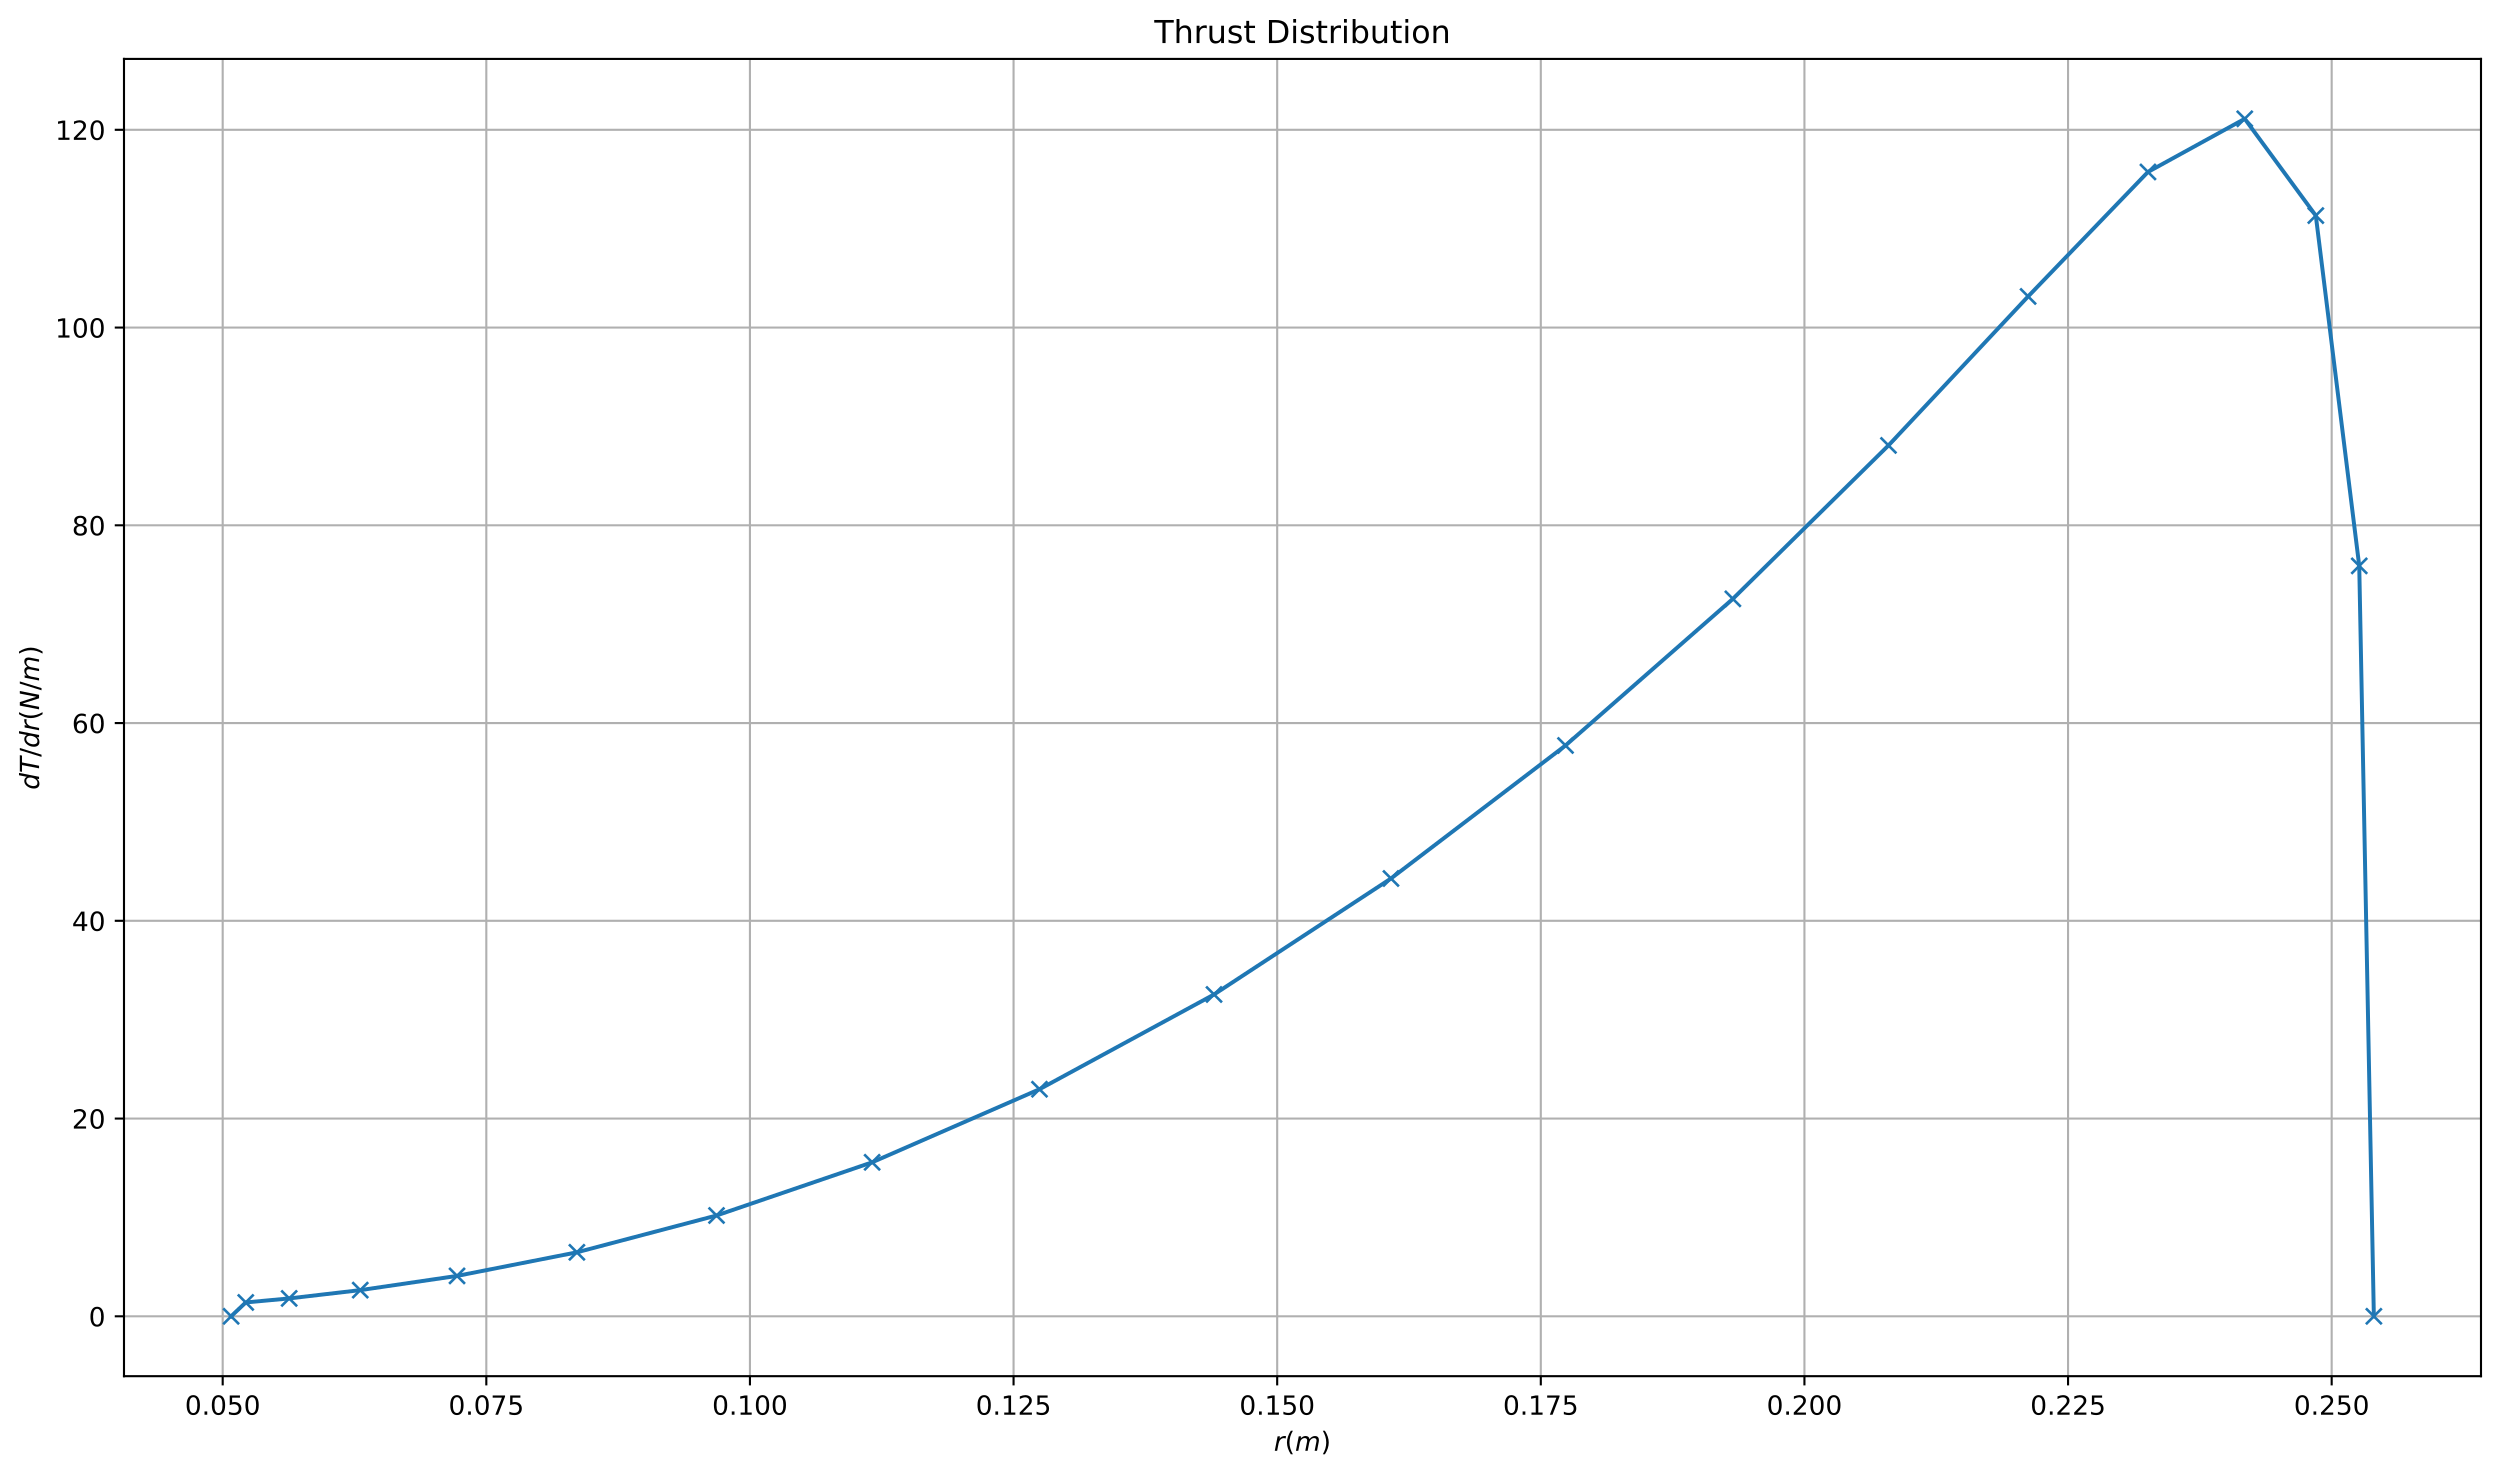
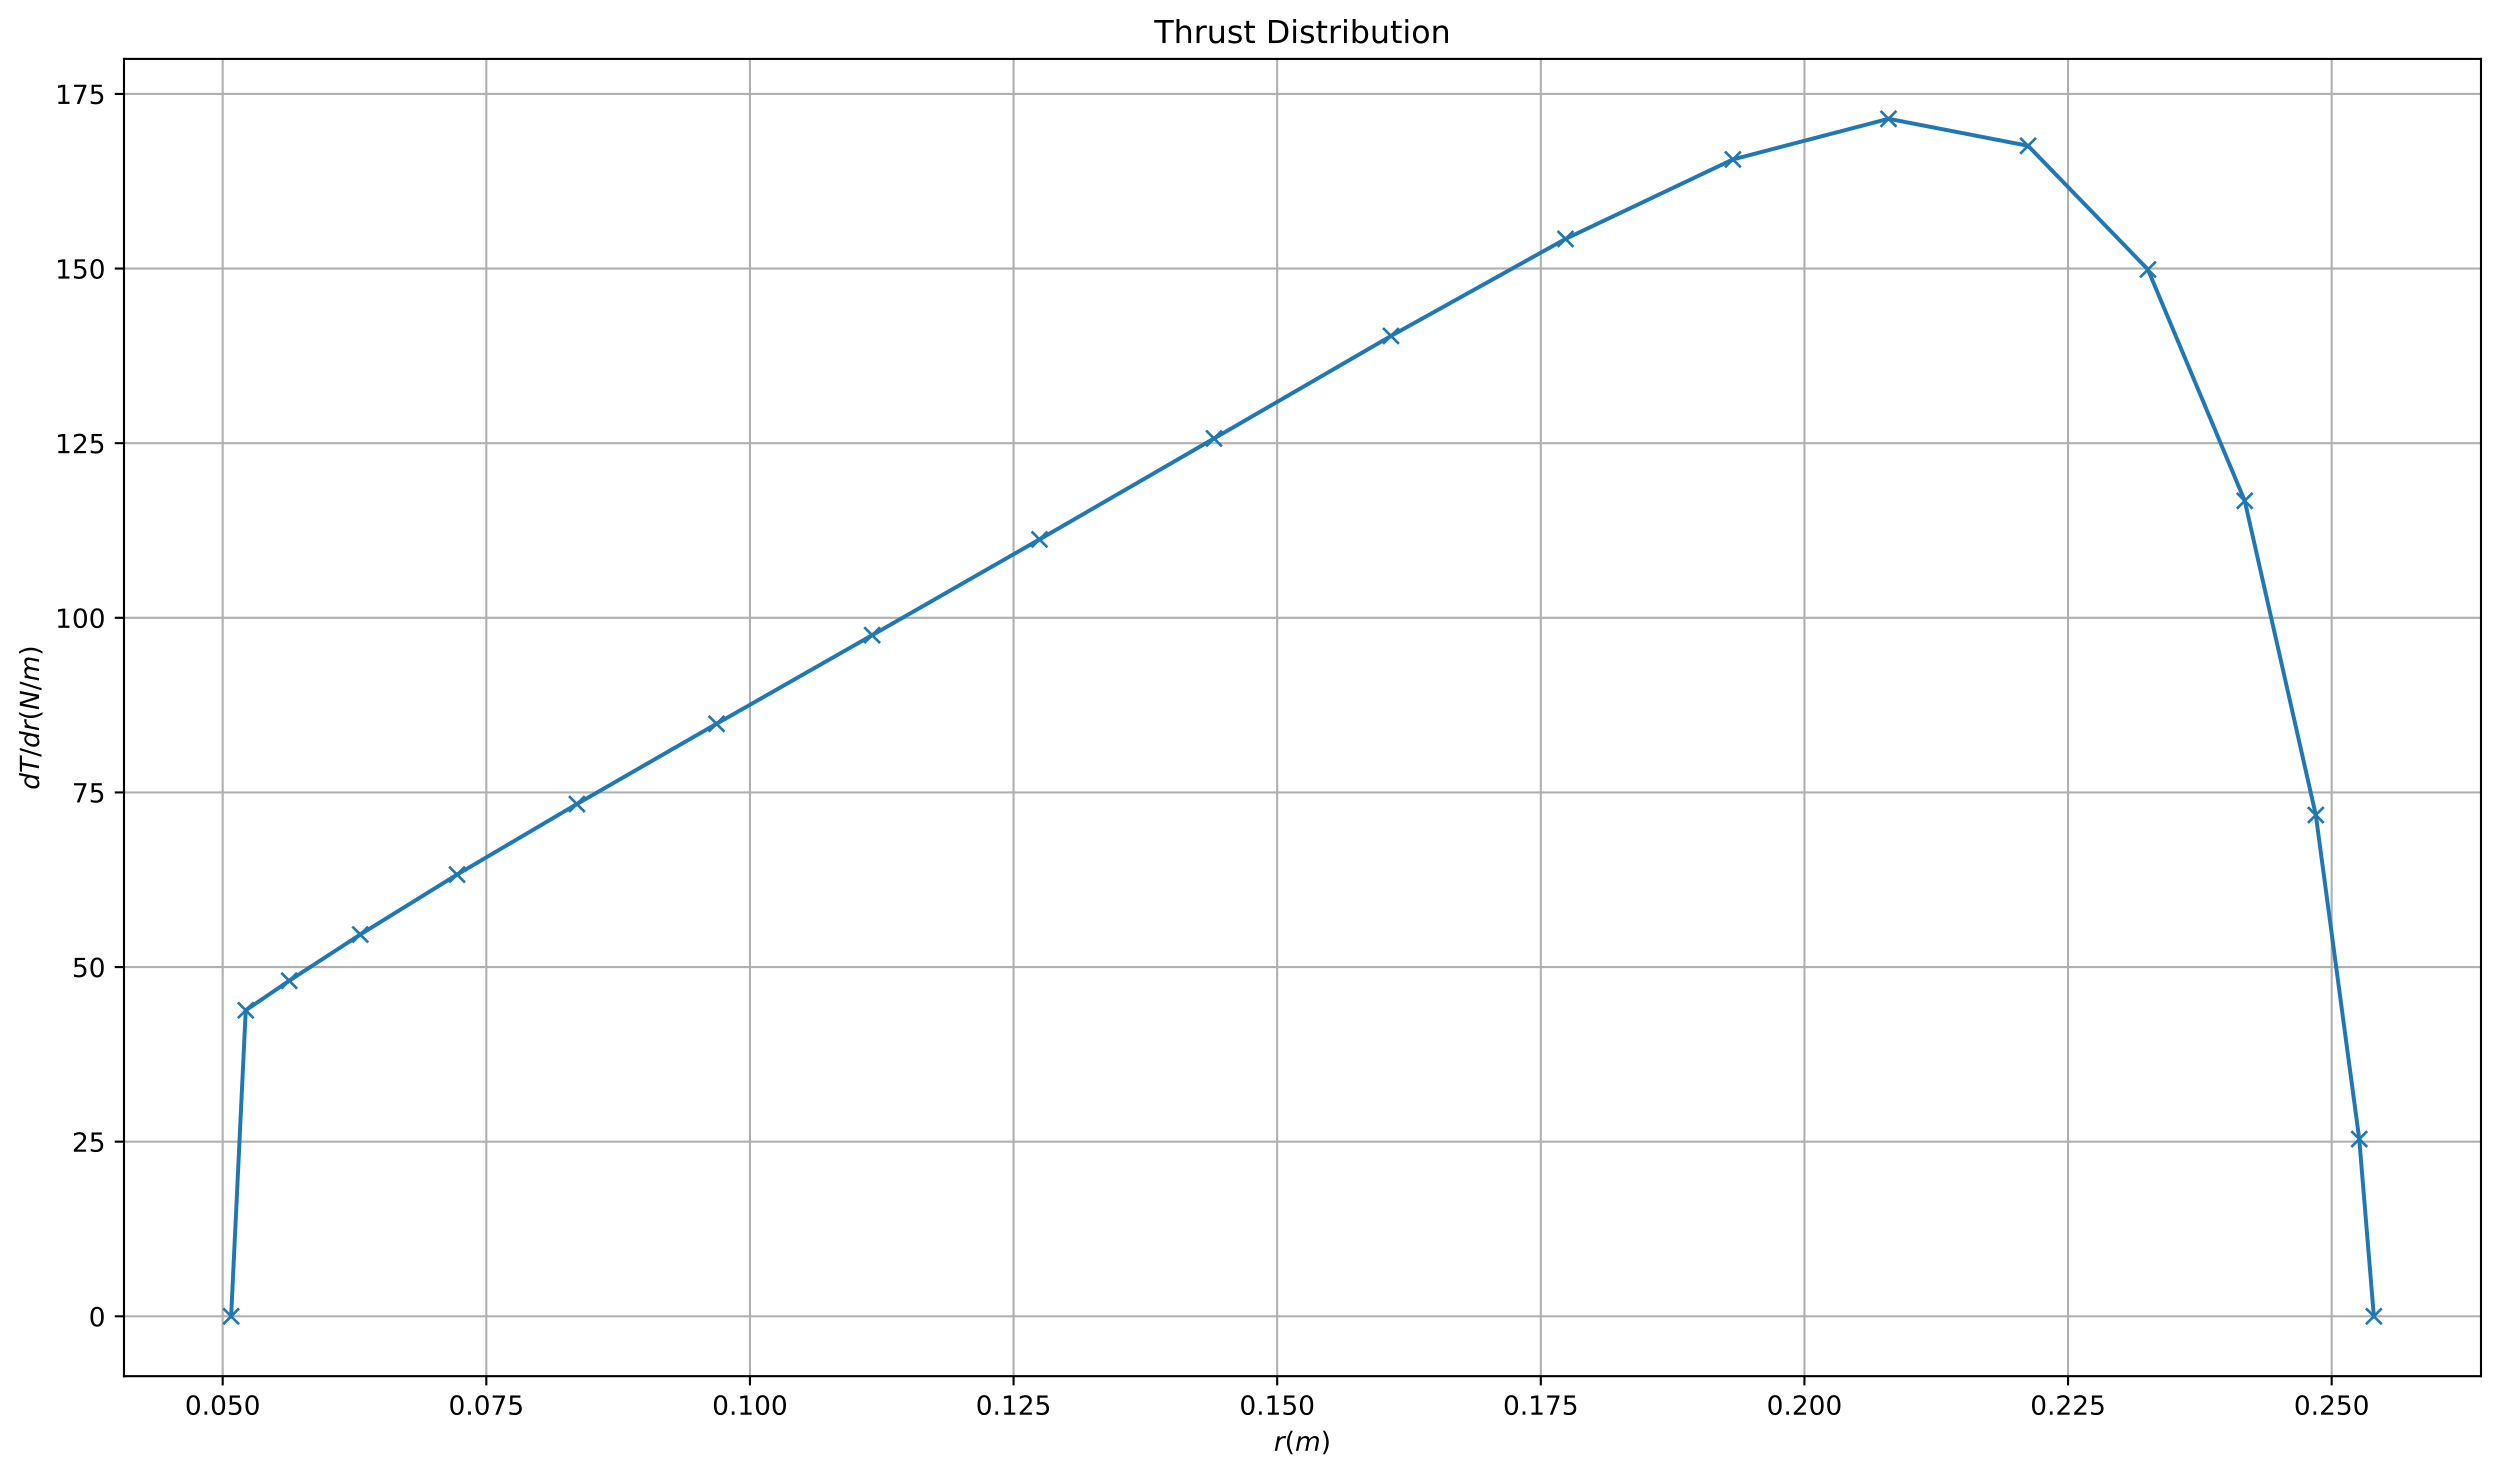
<svg xmlns="http://www.w3.org/2000/svg" xmlns:xlink="http://www.w3.org/1999/xlink" width="946.966pt" height="558.834pt" viewBox="0 0 946.966 558.834" version="1.1">
  <defs>
    <style type="text/css">*{stroke-linejoin: round; stroke-linecap: butt}</style>
  </defs>
  <g id="figure_1">
    <g id="patch_1">
      <path d="M 0 558.834  L 946.966 558.834  L 946.966 0  L 0 0  L 0 558.834  z " style="fill: none" />
    </g>
    <g id="axes_1">
      <g id="patch_2">
        <path d="M 46.966 521.278  L 939.766 521.278  L 939.766 22.318  L 46.966 22.318  L 46.966 521.278  z " style="fill: none" />
      </g>
      <g id="matplotlib.axis_1">
        <g id="xtick_1">
          <g id="line2d_1">
-             <path d="M 84.352 521.278  L 84.352 22.318  " clip-path="url(#p8c3b435919)" style="fill: none; stroke: #b0b0b0; stroke-width: 0.8; stroke-linecap: square" />
+             <path d="M 84.352 521.278  L 84.352 22.318  " clip-path="url(#p7ee48503f4)" style="fill: none; stroke: #b0b0b0; stroke-width: 0.8; stroke-linecap: square" />
          </g>
          <g id="line2d_2">
            <defs>
-               <path id="m4ee0ee4544" d="M 0 0  L 0 3.5  " style="stroke: #000000; stroke-width: 0.8" />
+               <path id="m4579829a4e" d="M 0 0  L 0 3.5  " style="stroke: #000000; stroke-width: 0.8" />
            </defs>
            <g>
-               <use xlink:href="#m4ee0ee4544" x="84.352" y="521.278" style="stroke: #000000; stroke-width: 0.8" />
+               <use xlink:href="#m4579829a4e" x="84.352" y="521.278" style="stroke: #000000; stroke-width: 0.8" />
            </g>
          </g>
          <g id="text_1">
            <g transform="translate(70.03796 535.8766) scale(0.1 -0.1)">
              <defs>
                <path id="DejaVuSans-30" d="M 2034 4250  Q 1547 4250 1301 3770  Q 1056 3291 1056 2328  Q 1056 1369 1301 889  Q 1547 409 2034 409  Q 2525 409 2770 889  Q 3016 1369 3016 2328  Q 3016 3291 2770 3770  Q 2525 4250 2034 4250  z M 2034 4750  Q 2819 4750 3233 4129  Q 3647 3509 3647 2328  Q 3647 1150 3233 529  Q 2819 -91 2034 -91  Q 1250 -91 836 529  Q 422 1150 422 2328  Q 422 3509 836 4129  Q 1250 4750 2034 4750  z " transform="scale(0.015625)" />
                <path id="DejaVuSans-2e" d="M 684 794  L 1344 794  L 1344 0  L 684 0  L 684 794  z " transform="scale(0.015625)" />
                <path id="DejaVuSans-35" d="M 691 4666  L 3169 4666  L 3169 4134  L 1269 4134  L 1269 2991  Q 1406 3038 1543 3061  Q 1681 3084 1819 3084  Q 2600 3084 3056 2656  Q 3513 2228 3513 1497  Q 3513 744 3044 326  Q 2575 -91 1722 -91  Q 1428 -91 1123 -41  Q 819 9 494 109  L 494 744  Q 775 591 1075 516  Q 1375 441 1709 441  Q 2250 441 2565 725  Q 2881 1009 2881 1497  Q 2881 1984 2565 2268  Q 2250 2553 1709 2553  Q 1456 2553 1204 2497  Q 953 2441 691 2322  L 691 4666  z " transform="scale(0.015625)" />
              </defs>
              <use xlink:href="#DejaVuSans-30" />
              <use xlink:href="#DejaVuSans-2e" transform="translate(63.62305 0)" />
              <use xlink:href="#DejaVuSans-30" transform="translate(95.41016 0)" />
              <use xlink:href="#DejaVuSans-35" transform="translate(159.0332 0)" />
              <use xlink:href="#DejaVuSans-30" transform="translate(222.6562 0)" />
            </g>
          </g>
        </g>
        <g id="xtick_2">
          <g id="line2d_3">
-             <path d="M 184.209 521.278  L 184.209 22.318  " clip-path="url(#p8c3b435919)" style="fill: none; stroke: #b0b0b0; stroke-width: 0.8; stroke-linecap: square" />
+             <path d="M 184.209 521.278  L 184.209 22.318  " clip-path="url(#p7ee48503f4)" style="fill: none; stroke: #b0b0b0; stroke-width: 0.8; stroke-linecap: square" />
          </g>
          <g id="line2d_4">
            <g>
-               <use xlink:href="#m4ee0ee4544" x="184.209" y="521.278" style="stroke: #000000; stroke-width: 0.8" />
+               <use xlink:href="#m4579829a4e" x="184.209" y="521.278" style="stroke: #000000; stroke-width: 0.8" />
            </g>
          </g>
          <g id="text_2">
            <g transform="translate(169.8948 535.8766) scale(0.1 -0.1)">
              <defs>
                <path id="DejaVuSans-37" d="M 525 4666  L 3525 4666  L 3525 4397  L 1831 0  L 1172 0  L 2766 4134  L 525 4134  L 525 4666  z " transform="scale(0.015625)" />
              </defs>
              <use xlink:href="#DejaVuSans-30" />
              <use xlink:href="#DejaVuSans-2e" transform="translate(63.62305 0)" />
              <use xlink:href="#DejaVuSans-30" transform="translate(95.41016 0)" />
              <use xlink:href="#DejaVuSans-37" transform="translate(159.0332 0)" />
              <use xlink:href="#DejaVuSans-35" transform="translate(222.6562 0)" />
            </g>
          </g>
        </g>
        <g id="xtick_3">
          <g id="line2d_5">
-             <path d="M 284.066 521.278  L 284.066 22.318  " clip-path="url(#p8c3b435919)" style="fill: none; stroke: #b0b0b0; stroke-width: 0.8; stroke-linecap: square" />
+             <path d="M 284.066 521.278  L 284.066 22.318  " clip-path="url(#p7ee48503f4)" style="fill: none; stroke: #b0b0b0; stroke-width: 0.8; stroke-linecap: square" />
          </g>
          <g id="line2d_6">
            <g>
-               <use xlink:href="#m4ee0ee4544" x="284.066" y="521.278" style="stroke: #000000; stroke-width: 0.8" />
+               <use xlink:href="#m4579829a4e" x="284.066" y="521.278" style="stroke: #000000; stroke-width: 0.8" />
            </g>
          </g>
          <g id="text_3">
            <g transform="translate(269.7516 535.8766) scale(0.1 -0.1)">
              <defs>
                <path id="DejaVuSans-31" d="M 794 531  L 1825 531  L 1825 4091  L 703 3866  L 703 4441  L 1819 4666  L 2450 4666  L 2450 531  L 3481 531  L 3481 0  L 794 0  L 794 531  z " transform="scale(0.015625)" />
              </defs>
              <use xlink:href="#DejaVuSans-30" />
              <use xlink:href="#DejaVuSans-2e" transform="translate(63.62305 0)" />
              <use xlink:href="#DejaVuSans-31" transform="translate(95.41016 0)" />
              <use xlink:href="#DejaVuSans-30" transform="translate(159.0332 0)" />
              <use xlink:href="#DejaVuSans-30" transform="translate(222.6562 0)" />
            </g>
          </g>
        </g>
        <g id="xtick_4">
          <g id="line2d_7">
-             <path d="M 383.923 521.278  L 383.923 22.318  " clip-path="url(#p8c3b435919)" style="fill: none; stroke: #b0b0b0; stroke-width: 0.8; stroke-linecap: square" />
+             <path d="M 383.923 521.278  L 383.923 22.318  " clip-path="url(#p7ee48503f4)" style="fill: none; stroke: #b0b0b0; stroke-width: 0.8; stroke-linecap: square" />
          </g>
          <g id="line2d_8">
            <g>
-               <use xlink:href="#m4ee0ee4544" x="383.923" y="521.278" style="stroke: #000000; stroke-width: 0.8" />
+               <use xlink:href="#m4579829a4e" x="383.923" y="521.278" style="stroke: #000000; stroke-width: 0.8" />
            </g>
          </g>
          <g id="text_4">
            <g transform="translate(369.6085 535.8766) scale(0.1 -0.1)">
              <defs>
                <path id="DejaVuSans-32" d="M 1228 531  L 3431 531  L 3431 0  L 469 0  L 469 531  Q 828 903 1448 1529  Q 2069 2156 2228 2338  Q 2531 2678 2651 2914  Q 2772 3150 2772 3378  Q 2772 3750 2511 3984  Q 2250 4219 1831 4219  Q 1534 4219 1204 4116  Q 875 4013 500 3803  L 500 4441  Q 881 4594 1212 4672  Q 1544 4750 1819 4750  Q 2544 4750 2975 4387  Q 3406 4025 3406 3419  Q 3406 3131 3298 2873  Q 3191 2616 2906 2266  Q 2828 2175 2409 1742  Q 1991 1309 1228 531  z " transform="scale(0.015625)" />
              </defs>
              <use xlink:href="#DejaVuSans-30" />
              <use xlink:href="#DejaVuSans-2e" transform="translate(63.62305 0)" />
              <use xlink:href="#DejaVuSans-31" transform="translate(95.41016 0)" />
              <use xlink:href="#DejaVuSans-32" transform="translate(159.0332 0)" />
              <use xlink:href="#DejaVuSans-35" transform="translate(222.6562 0)" />
            </g>
          </g>
        </g>
        <g id="xtick_5">
          <g id="line2d_9">
-             <path d="M 483.779 521.278  L 483.779 22.318  " clip-path="url(#p8c3b435919)" style="fill: none; stroke: #b0b0b0; stroke-width: 0.8; stroke-linecap: square" />
+             <path d="M 483.779 521.278  L 483.779 22.318  " clip-path="url(#p7ee48503f4)" style="fill: none; stroke: #b0b0b0; stroke-width: 0.8; stroke-linecap: square" />
          </g>
          <g id="line2d_10">
            <g>
-               <use xlink:href="#m4ee0ee4544" x="483.779" y="521.278" style="stroke: #000000; stroke-width: 0.8" />
+               <use xlink:href="#m4579829a4e" x="483.779" y="521.278" style="stroke: #000000; stroke-width: 0.8" />
            </g>
          </g>
          <g id="text_5">
            <g transform="translate(469.4653 535.8766) scale(0.1 -0.1)">
              <use xlink:href="#DejaVuSans-30" />
              <use xlink:href="#DejaVuSans-2e" transform="translate(63.62305 0)" />
              <use xlink:href="#DejaVuSans-31" transform="translate(95.41016 0)" />
              <use xlink:href="#DejaVuSans-35" transform="translate(159.0332 0)" />
              <use xlink:href="#DejaVuSans-30" transform="translate(222.6562 0)" />
            </g>
          </g>
        </g>
        <g id="xtick_6">
          <g id="line2d_11">
-             <path d="M 583.636 521.278  L 583.636 22.318  " clip-path="url(#p8c3b435919)" style="fill: none; stroke: #b0b0b0; stroke-width: 0.8; stroke-linecap: square" />
+             <path d="M 583.636 521.278  L 583.636 22.318  " clip-path="url(#p7ee48503f4)" style="fill: none; stroke: #b0b0b0; stroke-width: 0.8; stroke-linecap: square" />
          </g>
          <g id="line2d_12">
            <g>
-               <use xlink:href="#m4ee0ee4544" x="583.636" y="521.278" style="stroke: #000000; stroke-width: 0.8" />
+               <use xlink:href="#m4579829a4e" x="583.636" y="521.278" style="stroke: #000000; stroke-width: 0.8" />
            </g>
          </g>
          <g id="text_6">
            <g transform="translate(569.3221 535.8766) scale(0.1 -0.1)">
              <use xlink:href="#DejaVuSans-30" />
              <use xlink:href="#DejaVuSans-2e" transform="translate(63.62305 0)" />
              <use xlink:href="#DejaVuSans-31" transform="translate(95.41016 0)" />
              <use xlink:href="#DejaVuSans-37" transform="translate(159.0332 0)" />
              <use xlink:href="#DejaVuSans-35" transform="translate(222.6562 0)" />
            </g>
          </g>
        </g>
        <g id="xtick_7">
          <g id="line2d_13">
-             <path d="M 683.493 521.278  L 683.493 22.318  " clip-path="url(#p8c3b435919)" style="fill: none; stroke: #b0b0b0; stroke-width: 0.8; stroke-linecap: square" />
+             <path d="M 683.493 521.278  L 683.493 22.318  " clip-path="url(#p7ee48503f4)" style="fill: none; stroke: #b0b0b0; stroke-width: 0.8; stroke-linecap: square" />
          </g>
          <g id="line2d_14">
            <g>
-               <use xlink:href="#m4ee0ee4544" x="683.493" y="521.278" style="stroke: #000000; stroke-width: 0.8" />
+               <use xlink:href="#m4579829a4e" x="683.493" y="521.278" style="stroke: #000000; stroke-width: 0.8" />
            </g>
          </g>
          <g id="text_7">
            <g transform="translate(669.179 535.8766) scale(0.1 -0.1)">
              <use xlink:href="#DejaVuSans-30" />
              <use xlink:href="#DejaVuSans-2e" transform="translate(63.62305 0)" />
              <use xlink:href="#DejaVuSans-32" transform="translate(95.41016 0)" />
              <use xlink:href="#DejaVuSans-30" transform="translate(159.0332 0)" />
              <use xlink:href="#DejaVuSans-30" transform="translate(222.6562 0)" />
            </g>
          </g>
        </g>
        <g id="xtick_8">
          <g id="line2d_15">
-             <path d="M 783.35 521.278  L 783.35 22.318  " clip-path="url(#p8c3b435919)" style="fill: none; stroke: #b0b0b0; stroke-width: 0.8; stroke-linecap: square" />
+             <path d="M 783.35 521.278  L 783.35 22.318  " clip-path="url(#p7ee48503f4)" style="fill: none; stroke: #b0b0b0; stroke-width: 0.8; stroke-linecap: square" />
          </g>
          <g id="line2d_16">
            <g>
-               <use xlink:href="#m4ee0ee4544" x="783.35" y="521.278" style="stroke: #000000; stroke-width: 0.8" />
+               <use xlink:href="#m4579829a4e" x="783.35" y="521.278" style="stroke: #000000; stroke-width: 0.8" />
            </g>
          </g>
          <g id="text_8">
            <g transform="translate(769.0358 535.8766) scale(0.1 -0.1)">
              <use xlink:href="#DejaVuSans-30" />
              <use xlink:href="#DejaVuSans-2e" transform="translate(63.62305 0)" />
              <use xlink:href="#DejaVuSans-32" transform="translate(95.41016 0)" />
              <use xlink:href="#DejaVuSans-32" transform="translate(159.0332 0)" />
              <use xlink:href="#DejaVuSans-35" transform="translate(222.6562 0)" />
            </g>
          </g>
        </g>
        <g id="xtick_9">
          <g id="line2d_17">
-             <path d="M 883.207 521.278  L 883.207 22.318  " clip-path="url(#p8c3b435919)" style="fill: none; stroke: #b0b0b0; stroke-width: 0.8; stroke-linecap: square" />
+             <path d="M 883.207 521.278  L 883.207 22.318  " clip-path="url(#p7ee48503f4)" style="fill: none; stroke: #b0b0b0; stroke-width: 0.8; stroke-linecap: square" />
          </g>
          <g id="line2d_18">
            <g>
-               <use xlink:href="#m4ee0ee4544" x="883.207" y="521.278" style="stroke: #000000; stroke-width: 0.8" />
+               <use xlink:href="#m4579829a4e" x="883.207" y="521.278" style="stroke: #000000; stroke-width: 0.8" />
            </g>
          </g>
          <g id="text_9">
            <g transform="translate(868.8927 535.8766) scale(0.1 -0.1)">
              <use xlink:href="#DejaVuSans-30" />
              <use xlink:href="#DejaVuSans-2e" transform="translate(63.62305 0)" />
              <use xlink:href="#DejaVuSans-32" transform="translate(95.41016 0)" />
              <use xlink:href="#DejaVuSans-35" transform="translate(159.0332 0)" />
              <use xlink:href="#DejaVuSans-30" transform="translate(222.6562 0)" />
            </g>
          </g>
        </g>
        <g id="text_10">
          <g transform="translate(482.5156 549.5547) scale(0.1 -0.1)">
            <defs>
              <path id="DejaVuSans-Oblique-72" d="M 2853 2969  Q 2766 3016 2653 3041  Q 2541 3066 2413 3066  Q 1953 3066 1609 2717  Q 1266 2369 1153 1784  L 800 0  L 225 0  L 909 3500  L 1484 3500  L 1375 2956  Q 1603 3259 1920 3421  Q 2238 3584 2597 3584  Q 2691 3584 2781 3573  Q 2872 3563 2963 3538  L 2853 2969  z " transform="scale(0.015625)" />
              <path id="DejaVuSans-28" d="M 1984 4856  Q 1566 4138 1362 3434  Q 1159 2731 1159 2009  Q 1159 1288 1364 580  Q 1569 -128 1984 -844  L 1484 -844  Q 1016 -109 783 600  Q 550 1309 550 2009  Q 550 2706 781 3412  Q 1013 4119 1484 4856  L 1984 4856  z " transform="scale(0.015625)" />
              <path id="DejaVuSans-Oblique-6d" d="M 5747 2113  L 5338 0  L 4763 0  L 5166 2094  Q 5191 2228 5203 2325  Q 5216 2422 5216 2491  Q 5216 2772 5059 2928  Q 4903 3084 4622 3084  Q 4203 3084 3875 2770  Q 3547 2456 3450 1953  L 3066 0  L 2491 0  L 2900 2094  Q 2925 2209 2937 2307  Q 2950 2406 2950 2484  Q 2950 2769 2794 2926  Q 2638 3084 2363 3084  Q 1938 3084 1609 2770  Q 1281 2456 1184 1953  L 800 0  L 225 0  L 909 3500  L 1484 3500  L 1375 2956  Q 1609 3263 1923 3423  Q 2238 3584 2597 3584  Q 2978 3584 3223 3384  Q 3469 3184 3519 2828  Q 3781 3197 4126 3390  Q 4472 3584 4856 3584  Q 5306 3584 5551 3325  Q 5797 3066 5797 2591  Q 5797 2488 5784 2364  Q 5772 2241 5747 2113  z " transform="scale(0.015625)" />
              <path id="DejaVuSans-29" d="M 513 4856  L 1013 4856  Q 1481 4119 1714 3412  Q 1947 2706 1947 2009  Q 1947 1309 1714 600  Q 1481 -109 1013 -844  L 513 -844  Q 928 -128 1133 580  Q 1338 1288 1338 2009  Q 1338 2731 1133 3434  Q 928 4138 513 4856  z " transform="scale(0.015625)" />
            </defs>
            <use xlink:href="#DejaVuSans-Oblique-72" transform="translate(0 0.125)" />
            <use xlink:href="#DejaVuSans-28" transform="translate(41.11328 0.125)" />
            <use xlink:href="#DejaVuSans-Oblique-6d" transform="translate(80.12695 0.125)" />
            <use xlink:href="#DejaVuSans-29" transform="translate(177.5391 0.125)" />
          </g>
        </g>
      </g>
      <g id="matplotlib.axis_2">
        <g id="ytick_1">
          <g id="line2d_19">
-             <path d="M 46.966 498.598  L 939.766 498.598  " clip-path="url(#p8c3b435919)" style="fill: none; stroke: #b0b0b0; stroke-width: 0.8; stroke-linecap: square" />
+             <path d="M 46.966 498.598  L 939.766 498.598  " clip-path="url(#p7ee48503f4)" style="fill: none; stroke: #b0b0b0; stroke-width: 0.8; stroke-linecap: square" />
          </g>
          <g id="line2d_20">
            <defs>
-               <path id="m68f4640edb" d="M 0 0  L -3.5 0  " style="stroke: #000000; stroke-width: 0.8" />
+               <path id="m4e79618451" d="M 0 0  L -3.5 0  " style="stroke: #000000; stroke-width: 0.8" />
            </defs>
            <g>
-               <use xlink:href="#m68f4640edb" x="46.966" y="498.598" style="stroke: #000000; stroke-width: 0.8" />
+               <use xlink:href="#m4e79618451" x="46.966" y="498.598" style="stroke: #000000; stroke-width: 0.8" />
            </g>
          </g>
          <g id="text_11">
            <g transform="translate(33.60312 502.3973) scale(0.1 -0.1)">
              <use xlink:href="#DejaVuSans-30" />
            </g>
          </g>
        </g>
        <g id="ytick_2">
          <g id="line2d_21">
-             <path d="M 46.966 423.693  L 939.766 423.693  " clip-path="url(#p8c3b435919)" style="fill: none; stroke: #b0b0b0; stroke-width: 0.8; stroke-linecap: square" />
+             <path d="M 46.966 432.452  L 939.766 432.452  " clip-path="url(#p7ee48503f4)" style="fill: none; stroke: #b0b0b0; stroke-width: 0.8; stroke-linecap: square" />
          </g>
          <g id="line2d_22">
            <g>
-               <use xlink:href="#m68f4640edb" x="46.966" y="423.693" style="stroke: #000000; stroke-width: 0.8" />
+               <use xlink:href="#m4e79618451" x="46.966" y="432.452" style="stroke: #000000; stroke-width: 0.8" />
            </g>
          </g>
          <g id="text_12">
-             <g transform="translate(27.24063 427.4927) scale(0.1 -0.1)">
+             <g transform="translate(27.24063 436.2513) scale(0.1 -0.1)">
              <use xlink:href="#DejaVuSans-32" />
-               <use xlink:href="#DejaVuSans-30" transform="translate(63.62305 0)" />
+               <use xlink:href="#DejaVuSans-35" transform="translate(63.62305 0)" />
            </g>
          </g>
        </g>
        <g id="ytick_3">
          <g id="line2d_23">
-             <path d="M 46.966 348.789  L 939.766 348.789  " clip-path="url(#p8c3b435919)" style="fill: none; stroke: #b0b0b0; stroke-width: 0.8; stroke-linecap: square" />
+             <path d="M 46.966 366.306  L 939.766 366.306  " clip-path="url(#p7ee48503f4)" style="fill: none; stroke: #b0b0b0; stroke-width: 0.8; stroke-linecap: square" />
          </g>
          <g id="line2d_24">
            <g>
-               <use xlink:href="#m68f4640edb" x="46.966" y="348.789" style="stroke: #000000; stroke-width: 0.8" />
+               <use xlink:href="#m4e79618451" x="46.966" y="366.306" style="stroke: #000000; stroke-width: 0.8" />
            </g>
          </g>
          <g id="text_13">
-             <g transform="translate(27.24063 352.588) scale(0.1 -0.1)">
-               <defs>
-                 <path id="DejaVuSans-34" d="M 2419 4116  L 825 1625  L 2419 1625  L 2419 4116  z M 2253 4666  L 3047 4666  L 3047 1625  L 3713 1625  L 3713 1100  L 3047 1100  L 3047 0  L 2419 0  L 2419 1100  L 313 1100  L 313 1709  L 2253 4666  z " transform="scale(0.015625)" />
-               </defs>
-               <use xlink:href="#DejaVuSans-34" />
+             <g transform="translate(27.24063 370.1052) scale(0.1 -0.1)">
+               <use xlink:href="#DejaVuSans-35" />
              <use xlink:href="#DejaVuSans-30" transform="translate(63.62305 0)" />
            </g>
          </g>
        </g>
        <g id="ytick_4">
          <g id="line2d_25">
-             <path d="M 46.966 273.884  L 939.766 273.884  " clip-path="url(#p8c3b435919)" style="fill: none; stroke: #b0b0b0; stroke-width: 0.8; stroke-linecap: square" />
+             <path d="M 46.966 300.16  L 939.766 300.16  " clip-path="url(#p7ee48503f4)" style="fill: none; stroke: #b0b0b0; stroke-width: 0.8; stroke-linecap: square" />
          </g>
          <g id="line2d_26">
            <g>
-               <use xlink:href="#m68f4640edb" x="46.966" y="273.884" style="stroke: #000000; stroke-width: 0.8" />
+               <use xlink:href="#m4e79618451" x="46.966" y="300.16" style="stroke: #000000; stroke-width: 0.8" />
            </g>
          </g>
          <g id="text_14">
-             <g transform="translate(27.24063 277.6833) scale(0.1 -0.1)">
-               <defs>
-                 <path id="DejaVuSans-36" d="M 2113 2584  Q 1688 2584 1439 2293  Q 1191 2003 1191 1497  Q 1191 994 1439 701  Q 1688 409 2113 409  Q 2538 409 2786 701  Q 3034 994 3034 1497  Q 3034 2003 2786 2293  Q 2538 2584 2113 2584  z M 3366 4563  L 3366 3988  Q 3128 4100 2886 4159  Q 2644 4219 2406 4219  Q 1781 4219 1451 3797  Q 1122 3375 1075 2522  Q 1259 2794 1537 2939  Q 1816 3084 2150 3084  Q 2853 3084 3261 2657  Q 3669 2231 3669 1497  Q 3669 778 3244 343  Q 2819 -91 2113 -91  Q 1303 -91 875 529  Q 447 1150 447 2328  Q 447 3434 972 4092  Q 1497 4750 2381 4750  Q 2619 4750 2861 4703  Q 3103 4656 3366 4563  z " transform="scale(0.015625)" />
-               </defs>
-               <use xlink:href="#DejaVuSans-36" />
-               <use xlink:href="#DejaVuSans-30" transform="translate(63.62305 0)" />
+             <g transform="translate(27.24063 303.9591) scale(0.1 -0.1)">
+               <use xlink:href="#DejaVuSans-37" />
+               <use xlink:href="#DejaVuSans-35" transform="translate(63.62305 0)" />
            </g>
          </g>
        </g>
        <g id="ytick_5">
          <g id="line2d_27">
-             <path d="M 46.966 198.979  L 939.766 198.979  " clip-path="url(#p8c3b435919)" style="fill: none; stroke: #b0b0b0; stroke-width: 0.8; stroke-linecap: square" />
+             <path d="M 46.966 234.014  L 939.766 234.014  " clip-path="url(#p7ee48503f4)" style="fill: none; stroke: #b0b0b0; stroke-width: 0.8; stroke-linecap: square" />
          </g>
          <g id="line2d_28">
            <g>
-               <use xlink:href="#m68f4640edb" x="46.966" y="198.979" style="stroke: #000000; stroke-width: 0.8" />
+               <use xlink:href="#m4e79618451" x="46.966" y="234.014" style="stroke: #000000; stroke-width: 0.8" />
            </g>
          </g>
          <g id="text_15">
-             <g transform="translate(27.24063 202.7787) scale(0.1 -0.1)">
-               <defs>
-                 <path id="DejaVuSans-38" d="M 2034 2216  Q 1584 2216 1326 1975  Q 1069 1734 1069 1313  Q 1069 891 1326 650  Q 1584 409 2034 409  Q 2484 409 2743 651  Q 3003 894 3003 1313  Q 3003 1734 2745 1975  Q 2488 2216 2034 2216  z M 1403 2484  Q 997 2584 770 2862  Q 544 3141 544 3541  Q 544 4100 942 4425  Q 1341 4750 2034 4750  Q 2731 4750 3128 4425  Q 3525 4100 3525 3541  Q 3525 3141 3298 2862  Q 3072 2584 2669 2484  Q 3125 2378 3379 2068  Q 3634 1759 3634 1313  Q 3634 634 3220 271  Q 2806 -91 2034 -91  Q 1263 -91 848 271  Q 434 634 434 1313  Q 434 1759 690 2068  Q 947 2378 1403 2484  z M 1172 3481  Q 1172 3119 1398 2916  Q 1625 2713 2034 2713  Q 2441 2713 2670 2916  Q 2900 3119 2900 3481  Q 2900 3844 2670 4047  Q 2441 4250 2034 4250  Q 1625 4250 1398 4047  Q 1172 3844 1172 3481  z " transform="scale(0.015625)" />
-               </defs>
-               <use xlink:href="#DejaVuSans-38" />
-               <use xlink:href="#DejaVuSans-30" transform="translate(63.62305 0)" />
-             </g>
-           </g>
-         </g>
-         <g id="ytick_6">
-           <g id="line2d_29">
-             <path d="M 46.966 124.075  L 939.766 124.075  " clip-path="url(#p8c3b435919)" style="fill: none; stroke: #b0b0b0; stroke-width: 0.8; stroke-linecap: square" />
-           </g>
-           <g id="line2d_30">
-             <g>
-               <use xlink:href="#m68f4640edb" x="46.966" y="124.075" style="stroke: #000000; stroke-width: 0.8" />
-             </g>
-           </g>
-           <g id="text_16">
-             <g transform="translate(20.87813 127.874) scale(0.1 -0.1)">
+             <g transform="translate(20.87813 237.813) scale(0.1 -0.1)">
              <use xlink:href="#DejaVuSans-31" />
              <use xlink:href="#DejaVuSans-30" transform="translate(63.62305 0)" />
              <use xlink:href="#DejaVuSans-30" transform="translate(127.2461 0)" />
            </g>
          </g>
        </g>
+         <g id="ytick_6">
+           <g id="line2d_29">
+             <path d="M 46.966 167.868  L 939.766 167.868  " clip-path="url(#p7ee48503f4)" style="fill: none; stroke: #b0b0b0; stroke-width: 0.8; stroke-linecap: square" />
+           </g>
+           <g id="line2d_30">
+             <g>
+               <use xlink:href="#m4e79618451" x="46.966" y="167.868" style="stroke: #000000; stroke-width: 0.8" />
+             </g>
+           </g>
+           <g id="text_16">
+             <g transform="translate(20.87813 171.667) scale(0.1 -0.1)">
+               <use xlink:href="#DejaVuSans-31" />
+               <use xlink:href="#DejaVuSans-32" transform="translate(63.62305 0)" />
+               <use xlink:href="#DejaVuSans-35" transform="translate(127.2461 0)" />
+             </g>
+           </g>
+         </g>
        <g id="ytick_7">
          <g id="line2d_31">
-             <path d="M 46.966 49.17  L 939.766 49.17  " clip-path="url(#p8c3b435919)" style="fill: none; stroke: #b0b0b0; stroke-width: 0.8; stroke-linecap: square" />
+             <path d="M 46.966 101.722  L 939.766 101.722  " clip-path="url(#p7ee48503f4)" style="fill: none; stroke: #b0b0b0; stroke-width: 0.8; stroke-linecap: square" />
          </g>
          <g id="line2d_32">
            <g>
-               <use xlink:href="#m68f4640edb" x="46.966" y="49.17" style="stroke: #000000; stroke-width: 0.8" />
+               <use xlink:href="#m4e79618451" x="46.966" y="101.722" style="stroke: #000000; stroke-width: 0.8" />
            </g>
          </g>
          <g id="text_17">
-             <g transform="translate(20.87813 52.96934) scale(0.1 -0.1)">
+             <g transform="translate(20.87813 105.5209) scale(0.1 -0.1)">
              <use xlink:href="#DejaVuSans-31" />
-               <use xlink:href="#DejaVuSans-32" transform="translate(63.62305 0)" />
+               <use xlink:href="#DejaVuSans-35" transform="translate(63.62305 0)" />
              <use xlink:href="#DejaVuSans-30" transform="translate(127.2461 0)" />
            </g>
          </g>
        </g>
-         <g id="text_18">
+         <g id="ytick_8">
+           <g id="line2d_33">
+             <path d="M 46.966 35.576  L 939.766 35.576  " clip-path="url(#p7ee48503f4)" style="fill: none; stroke: #b0b0b0; stroke-width: 0.8; stroke-linecap: square" />
+           </g>
+           <g id="line2d_34">
+             <g>
+               <use xlink:href="#m4e79618451" x="46.966" y="35.576" style="stroke: #000000; stroke-width: 0.8" />
+             </g>
+           </g>
+           <g id="text_18">
+             <g transform="translate(20.87813 39.37483) scale(0.1 -0.1)">
+               <use xlink:href="#DejaVuSans-31" />
+               <use xlink:href="#DejaVuSans-37" transform="translate(63.62305 0)" />
+               <use xlink:href="#DejaVuSans-35" transform="translate(127.2461 0)" />
+             </g>
+           </g>
+         </g>
+         <g id="text_19">
          <g transform="translate(14.79844 299.1481) rotate(-90) scale(0.1 -0.1)">
            <defs>
              <path id="DejaVuSans-Oblique-64" d="M 2675 525  Q 2444 222 2128 65  Q 1813 -91 1428 -91  Q 903 -91 598 267  Q 294 625 294 1247  Q 294 1766 478 2236  Q 663 2706 1013 3078  Q 1244 3325 1534 3454  Q 1825 3584 2144 3584  Q 2481 3584 2739 3421  Q 2997 3259 3138 2956  L 3513 4863  L 4091 4863  L 3144 0  L 2566 0  L 2675 525  z M 891 1350  Q 891 897 1095 644  Q 1300 391 1663 391  Q 1931 391 2161 520  Q 2391 650 2566 903  Q 2750 1166 2856 1509  Q 2963 1853 2963 2188  Q 2963 2622 2758 2865  Q 2553 3109 2194 3109  Q 1922 3109 1687 2981  Q 1453 2853 1288 2613  Q 1106 2353 998 2009  Q 891 1666 891 1350  z " transform="scale(0.015625)" />
              <path id="DejaVuSans-Oblique-54" d="M 378 4666  L 4325 4666  L 4225 4134  L 2559 4134  L 1759 0  L 1125 0  L 1925 4134  L 275 4134  L 378 4666  z " transform="scale(0.015625)" />
              <path id="DejaVuSans-2f" d="M 1625 4666  L 2156 4666  L 531 -594  L 0 -594  L 1625 4666  z " transform="scale(0.015625)" />
              <path id="DejaVuSans-Oblique-4e" d="M 1081 4666  L 1931 4666  L 3219 666  L 4000 4666  L 4616 4666  L 3706 0  L 2853 0  L 1569 4025  L 788 0  L 172 0  L 1081 4666  z " transform="scale(0.015625)" />
            </defs>
            <use xlink:href="#DejaVuSans-Oblique-64" transform="translate(0 0.015625)" />
            <use xlink:href="#DejaVuSans-Oblique-54" transform="translate(63.47656 0.015625)" />
            <use xlink:href="#DejaVuSans-2f" transform="translate(124.5605 0.015625)" />
            <use xlink:href="#DejaVuSans-Oblique-64" transform="translate(158.252 0.015625)" />
            <use xlink:href="#DejaVuSans-Oblique-72" transform="translate(221.7285 0.015625)" />
            <use xlink:href="#DejaVuSans-28" transform="translate(262.8418 0.015625)" />
            <use xlink:href="#DejaVuSans-Oblique-4e" transform="translate(301.8555 0.015625)" />
            <use xlink:href="#DejaVuSans-2f" transform="translate(376.6602 0.015625)" />
            <use xlink:href="#DejaVuSans-Oblique-6d" transform="translate(410.3516 0.015625)" />
            <use xlink:href="#DejaVuSans-29" transform="translate(507.7637 0.015625)" />
          </g>
        </g>
      </g>
-       <g id="line2d_33">
-         <path d="M 87.547 498.598  L 93.082 493.35  L 109.536 491.823  L 136.459 488.681  L 173.118 483.294  L 218.512 474.359  L 271.404 460.411  L 330.35 440.264  L 393.743 412.583  L 459.853 376.696  L 526.878 332.761  L 592.988 282.376  L 656.381 226.832  L 715.327 168.718  L 768.219 112.288  L 813.613 65.139  L 850.272 44.998  L 877.195 81.665  L 893.649 214.348  L 899.184 498.598  " clip-path="url(#p8c3b435919)" style="fill: none; stroke: #1f77b4; stroke-width: 1.5; stroke-linecap: square" />
+       <g id="line2d_35">
+         <path d="M 87.547 498.598  L 93.082 382.683  L 109.536 371.493  L 136.459 353.978  L 173.118 331.28  L 218.512 304.56  L 271.404 274.164  L 330.35 240.593  L 393.743 204.319  L 459.853 166.086  L 526.878 127.254  L 592.988 90.501  L 656.381 60.392  L 715.327 44.998  L 768.219 55.237  L 813.613 102.091  L 850.272 189.697  L 877.195 308.714  L 893.649 431.471  L 899.184 498.598  " clip-path="url(#p7ee48503f4)" style="fill: none; stroke: #1f77b4; stroke-width: 1.5; stroke-linecap: square" />
        <defs>
-           <path id="mcc66effc22" d="M -3 3  L 3 -3  M -3 -3  L 3 3  " style="stroke: #1f77b4" />
+           <path id="m79d5b30d0b" d="M -3 3  L 3 -3  M -3 -3  L 3 3  " style="stroke: #1f77b4" />
        </defs>
-         <g clip-path="url(#p8c3b435919)">
-           <use xlink:href="#mcc66effc22" x="87.547" y="498.598" style="fill: #1f77b4; stroke: #1f77b4" />
-           <use xlink:href="#mcc66effc22" x="93.082" y="493.35" style="fill: #1f77b4; stroke: #1f77b4" />
-           <use xlink:href="#mcc66effc22" x="109.536" y="491.823" style="fill: #1f77b4; stroke: #1f77b4" />
-           <use xlink:href="#mcc66effc22" x="136.459" y="488.681" style="fill: #1f77b4; stroke: #1f77b4" />
-           <use xlink:href="#mcc66effc22" x="173.118" y="483.294" style="fill: #1f77b4; stroke: #1f77b4" />
-           <use xlink:href="#mcc66effc22" x="218.512" y="474.359" style="fill: #1f77b4; stroke: #1f77b4" />
-           <use xlink:href="#mcc66effc22" x="271.404" y="460.411" style="fill: #1f77b4; stroke: #1f77b4" />
-           <use xlink:href="#mcc66effc22" x="330.35" y="440.264" style="fill: #1f77b4; stroke: #1f77b4" />
-           <use xlink:href="#mcc66effc22" x="393.743" y="412.583" style="fill: #1f77b4; stroke: #1f77b4" />
-           <use xlink:href="#mcc66effc22" x="459.853" y="376.696" style="fill: #1f77b4; stroke: #1f77b4" />
-           <use xlink:href="#mcc66effc22" x="526.878" y="332.761" style="fill: #1f77b4; stroke: #1f77b4" />
-           <use xlink:href="#mcc66effc22" x="592.988" y="282.376" style="fill: #1f77b4; stroke: #1f77b4" />
-           <use xlink:href="#mcc66effc22" x="656.381" y="226.832" style="fill: #1f77b4; stroke: #1f77b4" />
-           <use xlink:href="#mcc66effc22" x="715.327" y="168.718" style="fill: #1f77b4; stroke: #1f77b4" />
-           <use xlink:href="#mcc66effc22" x="768.219" y="112.288" style="fill: #1f77b4; stroke: #1f77b4" />
-           <use xlink:href="#mcc66effc22" x="813.613" y="65.139" style="fill: #1f77b4; stroke: #1f77b4" />
-           <use xlink:href="#mcc66effc22" x="850.272" y="44.998" style="fill: #1f77b4; stroke: #1f77b4" />
-           <use xlink:href="#mcc66effc22" x="877.195" y="81.665" style="fill: #1f77b4; stroke: #1f77b4" />
-           <use xlink:href="#mcc66effc22" x="893.649" y="214.348" style="fill: #1f77b4; stroke: #1f77b4" />
-           <use xlink:href="#mcc66effc22" x="899.184" y="498.598" style="fill: #1f77b4; stroke: #1f77b4" />
+         <g clip-path="url(#p7ee48503f4)">
+           <use xlink:href="#m79d5b30d0b" x="87.547" y="498.598" style="fill: #1f77b4; stroke: #1f77b4" />
+           <use xlink:href="#m79d5b30d0b" x="93.082" y="382.683" style="fill: #1f77b4; stroke: #1f77b4" />
+           <use xlink:href="#m79d5b30d0b" x="109.536" y="371.493" style="fill: #1f77b4; stroke: #1f77b4" />
+           <use xlink:href="#m79d5b30d0b" x="136.459" y="353.978" style="fill: #1f77b4; stroke: #1f77b4" />
+           <use xlink:href="#m79d5b30d0b" x="173.118" y="331.28" style="fill: #1f77b4; stroke: #1f77b4" />
+           <use xlink:href="#m79d5b30d0b" x="218.512" y="304.56" style="fill: #1f77b4; stroke: #1f77b4" />
+           <use xlink:href="#m79d5b30d0b" x="271.404" y="274.164" style="fill: #1f77b4; stroke: #1f77b4" />
+           <use xlink:href="#m79d5b30d0b" x="330.35" y="240.593" style="fill: #1f77b4; stroke: #1f77b4" />
+           <use xlink:href="#m79d5b30d0b" x="393.743" y="204.319" style="fill: #1f77b4; stroke: #1f77b4" />
+           <use xlink:href="#m79d5b30d0b" x="459.853" y="166.086" style="fill: #1f77b4; stroke: #1f77b4" />
+           <use xlink:href="#m79d5b30d0b" x="526.878" y="127.254" style="fill: #1f77b4; stroke: #1f77b4" />
+           <use xlink:href="#m79d5b30d0b" x="592.988" y="90.501" style="fill: #1f77b4; stroke: #1f77b4" />
+           <use xlink:href="#m79d5b30d0b" x="656.381" y="60.392" style="fill: #1f77b4; stroke: #1f77b4" />
+           <use xlink:href="#m79d5b30d0b" x="715.327" y="44.998" style="fill: #1f77b4; stroke: #1f77b4" />
+           <use xlink:href="#m79d5b30d0b" x="768.219" y="55.237" style="fill: #1f77b4; stroke: #1f77b4" />
+           <use xlink:href="#m79d5b30d0b" x="813.613" y="102.091" style="fill: #1f77b4; stroke: #1f77b4" />
+           <use xlink:href="#m79d5b30d0b" x="850.272" y="189.697" style="fill: #1f77b4; stroke: #1f77b4" />
+           <use xlink:href="#m79d5b30d0b" x="877.195" y="308.714" style="fill: #1f77b4; stroke: #1f77b4" />
+           <use xlink:href="#m79d5b30d0b" x="893.649" y="431.471" style="fill: #1f77b4; stroke: #1f77b4" />
+           <use xlink:href="#m79d5b30d0b" x="899.184" y="498.598" style="fill: #1f77b4; stroke: #1f77b4" />
        </g>
      </g>
      <g id="patch_3">
        <path d="M 46.966 521.278  L 46.966 22.318  " style="fill: none; stroke: #000000; stroke-width: 0.8; stroke-linejoin: miter; stroke-linecap: square" />
      </g>
      <g id="patch_4">
        <path d="M 939.766 521.278  L 939.766 22.318  " style="fill: none; stroke: #000000; stroke-width: 0.8; stroke-linejoin: miter; stroke-linecap: square" />
      </g>
      <g id="patch_5">
        <path d="M 46.966 521.278  L 939.766 521.278  " style="fill: none; stroke: #000000; stroke-width: 0.8; stroke-linejoin: miter; stroke-linecap: square" />
      </g>
      <g id="patch_6">
        <path d="M 46.966 22.318  L 939.766 22.318  " style="fill: none; stroke: #000000; stroke-width: 0.8; stroke-linejoin: miter; stroke-linecap: square" />
      </g>
-       <g id="text_19">
+       <g id="text_20">
        <g transform="translate(437.2422 16.31812) scale(0.12 -0.12)">
          <defs>
            <path id="DejaVuSans-54" d="M -19 4666  L 3928 4666  L 3928 4134  L 2272 4134  L 2272 0  L 1638 0  L 1638 4134  L -19 4134  L -19 4666  z " transform="scale(0.015625)" />
            <path id="DejaVuSans-68" d="M 3513 2113  L 3513 0  L 2938 0  L 2938 2094  Q 2938 2591 2744 2837  Q 2550 3084 2163 3084  Q 1697 3084 1428 2787  Q 1159 2491 1159 1978  L 1159 0  L 581 0  L 581 4863  L 1159 4863  L 1159 2956  Q 1366 3272 1645 3428  Q 1925 3584 2291 3584  Q 2894 3584 3203 3211  Q 3513 2838 3513 2113  z " transform="scale(0.015625)" />
            <path id="DejaVuSans-72" d="M 2631 2963  Q 2534 3019 2420 3045  Q 2306 3072 2169 3072  Q 1681 3072 1420 2755  Q 1159 2438 1159 1844  L 1159 0  L 581 0  L 581 3500  L 1159 3500  L 1159 2956  Q 1341 3275 1631 3429  Q 1922 3584 2338 3584  Q 2397 3584 2469 3576  Q 2541 3569 2628 3553  L 2631 2963  z " transform="scale(0.015625)" />
            <path id="DejaVuSans-75" d="M 544 1381  L 544 3500  L 1119 3500  L 1119 1403  Q 1119 906 1312 657  Q 1506 409 1894 409  Q 2359 409 2629 706  Q 2900 1003 2900 1516  L 2900 3500  L 3475 3500  L 3475 0  L 2900 0  L 2900 538  Q 2691 219 2414 64  Q 2138 -91 1772 -91  Q 1169 -91 856 284  Q 544 659 544 1381  z M 1991 3584  L 1991 3584  z " transform="scale(0.015625)" />
            <path id="DejaVuSans-73" d="M 2834 3397  L 2834 2853  Q 2591 2978 2328 3040  Q 2066 3103 1784 3103  Q 1356 3103 1142 2972  Q 928 2841 928 2578  Q 928 2378 1081 2264  Q 1234 2150 1697 2047  L 1894 2003  Q 2506 1872 2764 1633  Q 3022 1394 3022 966  Q 3022 478 2636 193  Q 2250 -91 1575 -91  Q 1294 -91 989 -36  Q 684 19 347 128  L 347 722  Q 666 556 975 473  Q 1284 391 1588 391  Q 1994 391 2212 530  Q 2431 669 2431 922  Q 2431 1156 2273 1281  Q 2116 1406 1581 1522  L 1381 1569  Q 847 1681 609 1914  Q 372 2147 372 2553  Q 372 3047 722 3315  Q 1072 3584 1716 3584  Q 2034 3584 2315 3537  Q 2597 3491 2834 3397  z " transform="scale(0.015625)" />
            <path id="DejaVuSans-74" d="M 1172 4494  L 1172 3500  L 2356 3500  L 2356 3053  L 1172 3053  L 1172 1153  Q 1172 725 1289 603  Q 1406 481 1766 481  L 2356 481  L 2356 0  L 1766 0  Q 1100 0 847 248  Q 594 497 594 1153  L 594 3053  L 172 3053  L 172 3500  L 594 3500  L 594 4494  L 1172 4494  z " transform="scale(0.015625)" />
            <path id="DejaVuSans-20" transform="scale(0.015625)" />
            <path id="DejaVuSans-44" d="M 1259 4147  L 1259 519  L 2022 519  Q 2988 519 3436 956  Q 3884 1394 3884 2338  Q 3884 3275 3436 3711  Q 2988 4147 2022 4147  L 1259 4147  z M 628 4666  L 1925 4666  Q 3281 4666 3915 4102  Q 4550 3538 4550 2338  Q 4550 1131 3912 565  Q 3275 0 1925 0  L 628 0  L 628 4666  z " transform="scale(0.015625)" />
            <path id="DejaVuSans-69" d="M 603 3500  L 1178 3500  L 1178 0  L 603 0  L 603 3500  z M 603 4863  L 1178 4863  L 1178 4134  L 603 4134  L 603 4863  z " transform="scale(0.015625)" />
            <path id="DejaVuSans-62" d="M 3116 1747  Q 3116 2381 2855 2742  Q 2594 3103 2138 3103  Q 1681 3103 1420 2742  Q 1159 2381 1159 1747  Q 1159 1113 1420 752  Q 1681 391 2138 391  Q 2594 391 2855 752  Q 3116 1113 3116 1747  z M 1159 2969  Q 1341 3281 1617 3432  Q 1894 3584 2278 3584  Q 2916 3584 3314 3078  Q 3713 2572 3713 1747  Q 3713 922 3314 415  Q 2916 -91 2278 -91  Q 1894 -91 1617 61  Q 1341 213 1159 525  L 1159 0  L 581 0  L 581 4863  L 1159 4863  L 1159 2969  z " transform="scale(0.015625)" />
            <path id="DejaVuSans-6f" d="M 1959 3097  Q 1497 3097 1228 2736  Q 959 2375 959 1747  Q 959 1119 1226 758  Q 1494 397 1959 397  Q 2419 397 2687 759  Q 2956 1122 2956 1747  Q 2956 2369 2687 2733  Q 2419 3097 1959 3097  z M 1959 3584  Q 2709 3584 3137 3096  Q 3566 2609 3566 1747  Q 3566 888 3137 398  Q 2709 -91 1959 -91  Q 1206 -91 779 398  Q 353 888 353 1747  Q 353 2609 779 3096  Q 1206 3584 1959 3584  z " transform="scale(0.015625)" />
            <path id="DejaVuSans-6e" d="M 3513 2113  L 3513 0  L 2938 0  L 2938 2094  Q 2938 2591 2744 2837  Q 2550 3084 2163 3084  Q 1697 3084 1428 2787  Q 1159 2491 1159 1978  L 1159 0  L 581 0  L 581 3500  L 1159 3500  L 1159 2956  Q 1366 3272 1645 3428  Q 1925 3584 2291 3584  Q 2894 3584 3203 3211  Q 3513 2838 3513 2113  z " transform="scale(0.015625)" />
          </defs>
          <use xlink:href="#DejaVuSans-54" />
          <use xlink:href="#DejaVuSans-68" transform="translate(61.08398 0)" />
          <use xlink:href="#DejaVuSans-72" transform="translate(124.4629 0)" />
          <use xlink:href="#DejaVuSans-75" transform="translate(165.5762 0)" />
          <use xlink:href="#DejaVuSans-73" transform="translate(228.9551 0)" />
          <use xlink:href="#DejaVuSans-74" transform="translate(281.0547 0)" />
          <use xlink:href="#DejaVuSans-20" transform="translate(320.2637 0)" />
          <use xlink:href="#DejaVuSans-44" transform="translate(352.0508 0)" />
          <use xlink:href="#DejaVuSans-69" transform="translate(429.0527 0)" />
          <use xlink:href="#DejaVuSans-73" transform="translate(456.8359 0)" />
          <use xlink:href="#DejaVuSans-74" transform="translate(508.9355 0)" />
          <use xlink:href="#DejaVuSans-72" transform="translate(548.1445 0)" />
          <use xlink:href="#DejaVuSans-69" transform="translate(589.2578 0)" />
          <use xlink:href="#DejaVuSans-62" transform="translate(617.041 0)" />
          <use xlink:href="#DejaVuSans-75" transform="translate(680.5176 0)" />
          <use xlink:href="#DejaVuSans-74" transform="translate(743.8965 0)" />
          <use xlink:href="#DejaVuSans-69" transform="translate(783.1055 0)" />
          <use xlink:href="#DejaVuSans-6f" transform="translate(810.8887 0)" />
          <use xlink:href="#DejaVuSans-6e" transform="translate(872.0703 0)" />
        </g>
      </g>
    </g>
  </g>
  <defs>
-     <clipPath id="p8c3b435919">
+     <clipPath id="p7ee48503f4">
      <rect x="46.966" y="22.318" width="892.8" height="498.96" />
    </clipPath>
  </defs>
</svg>
